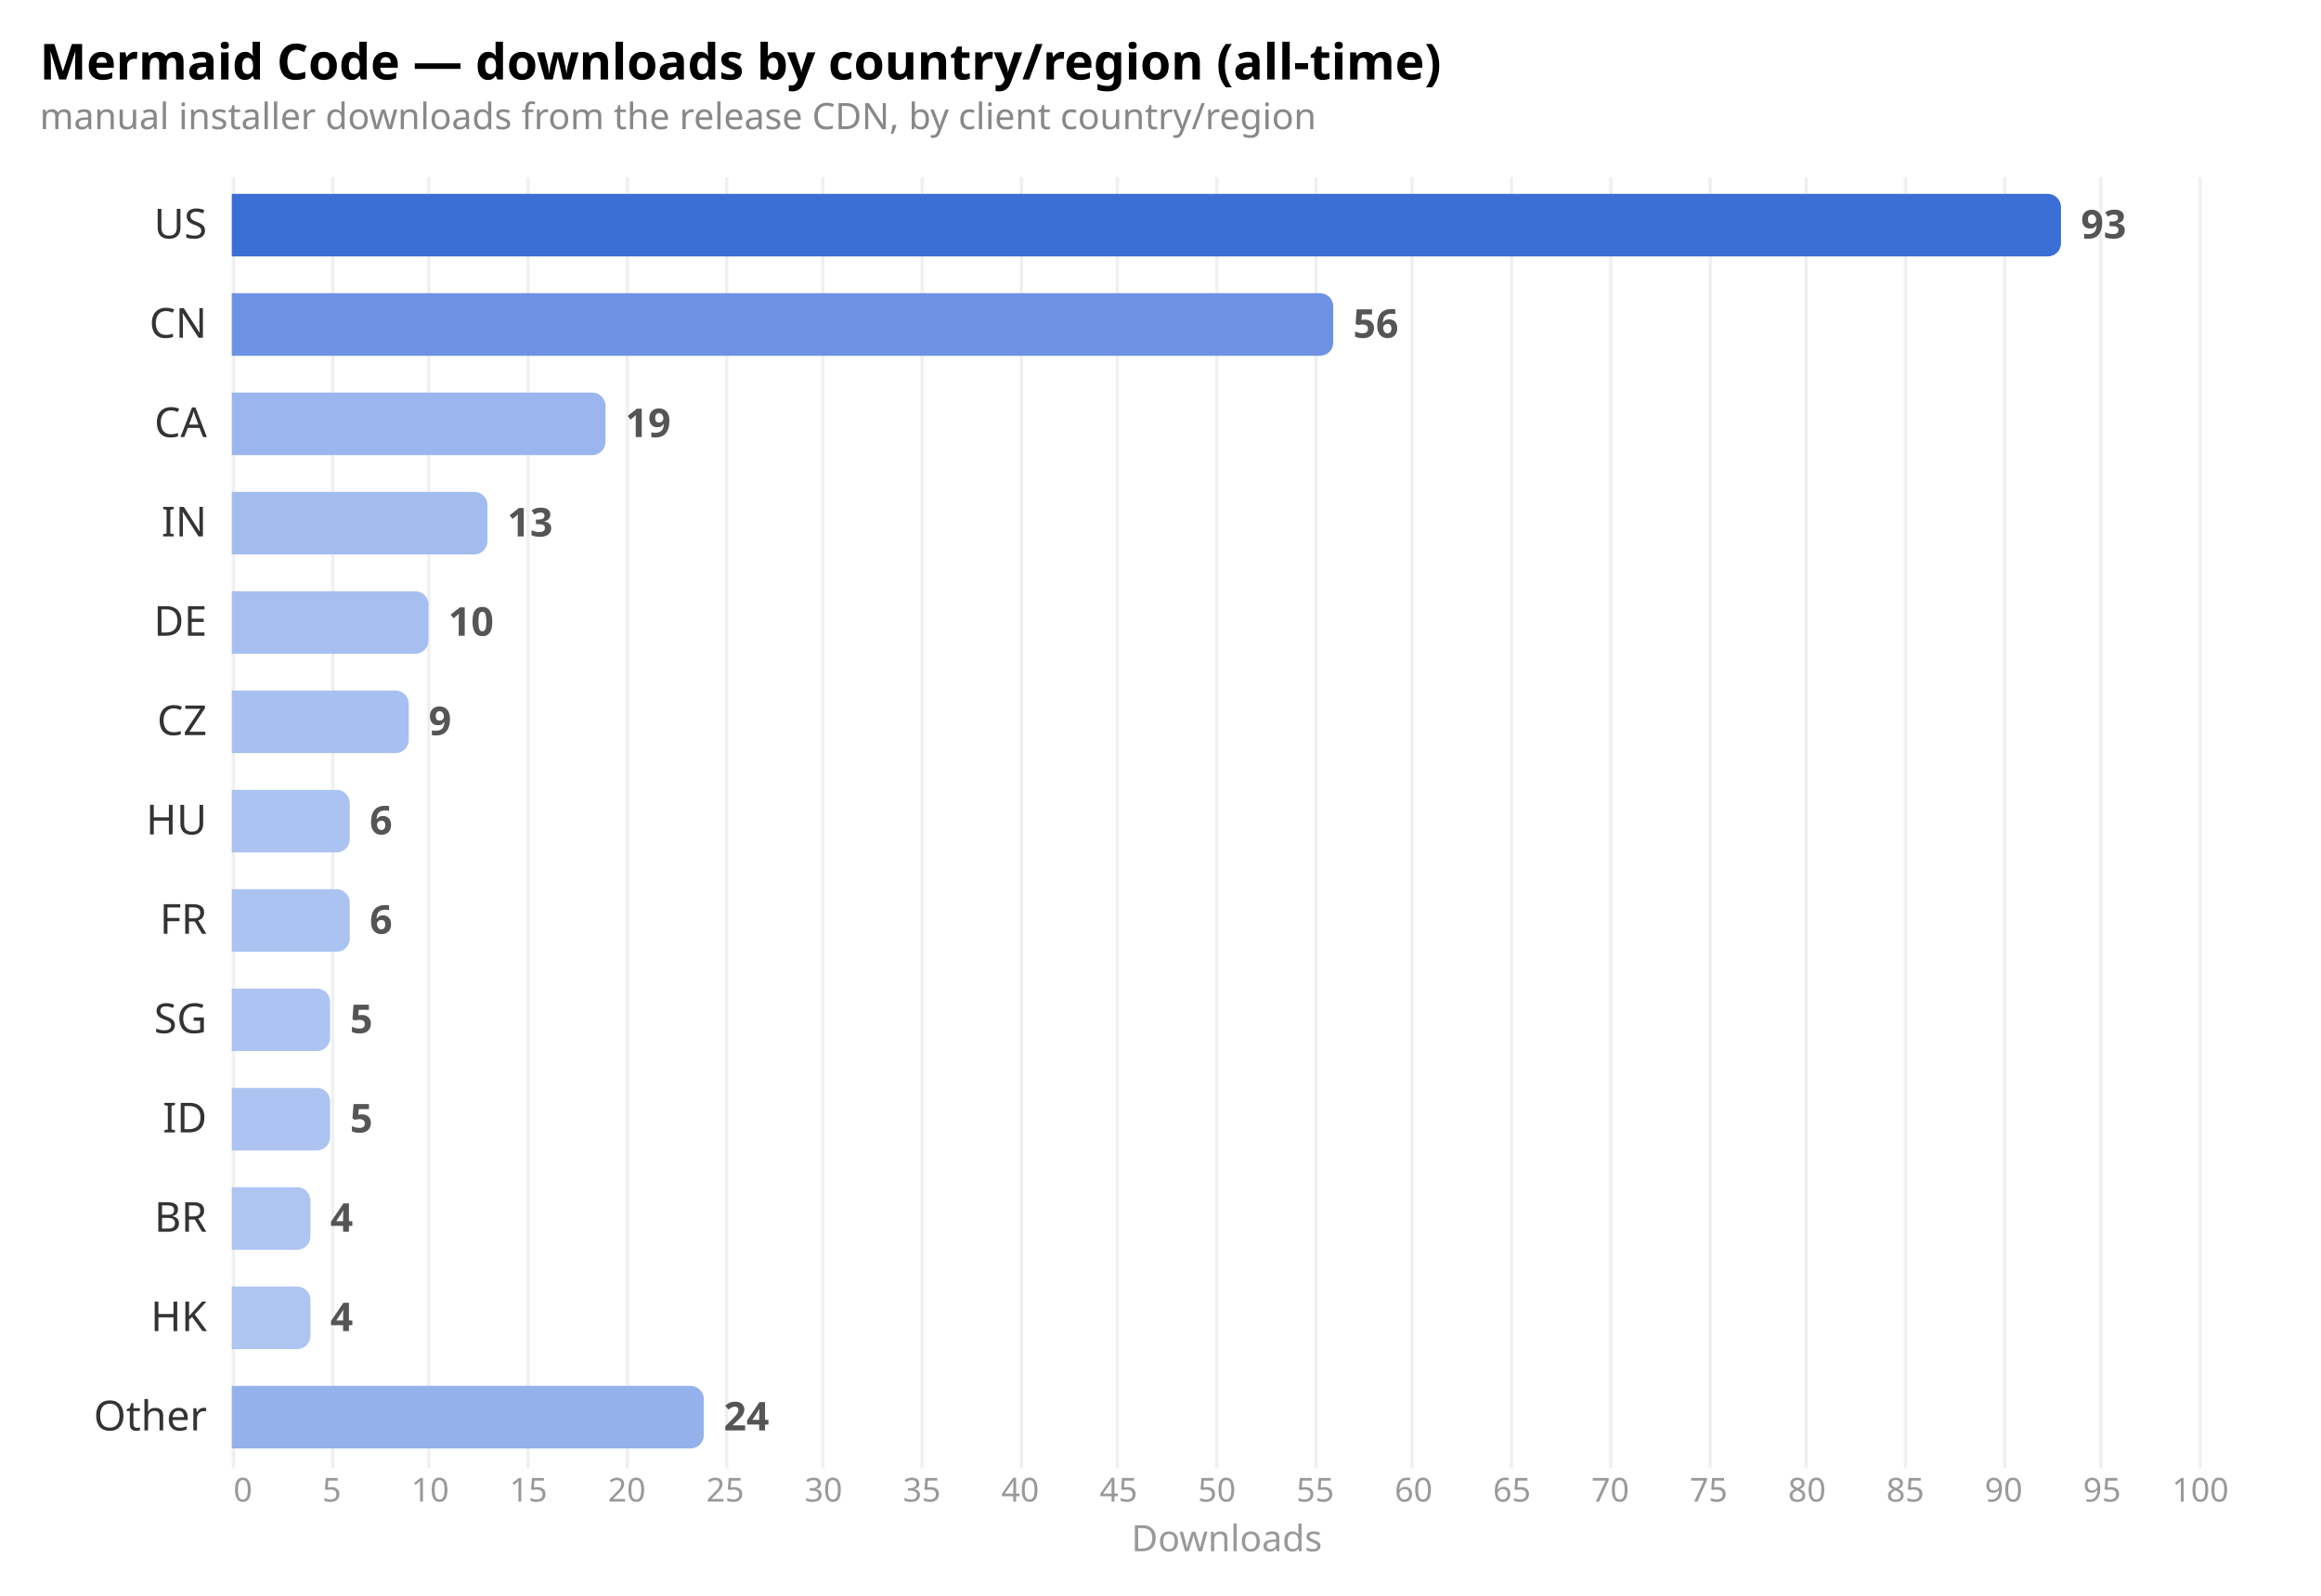
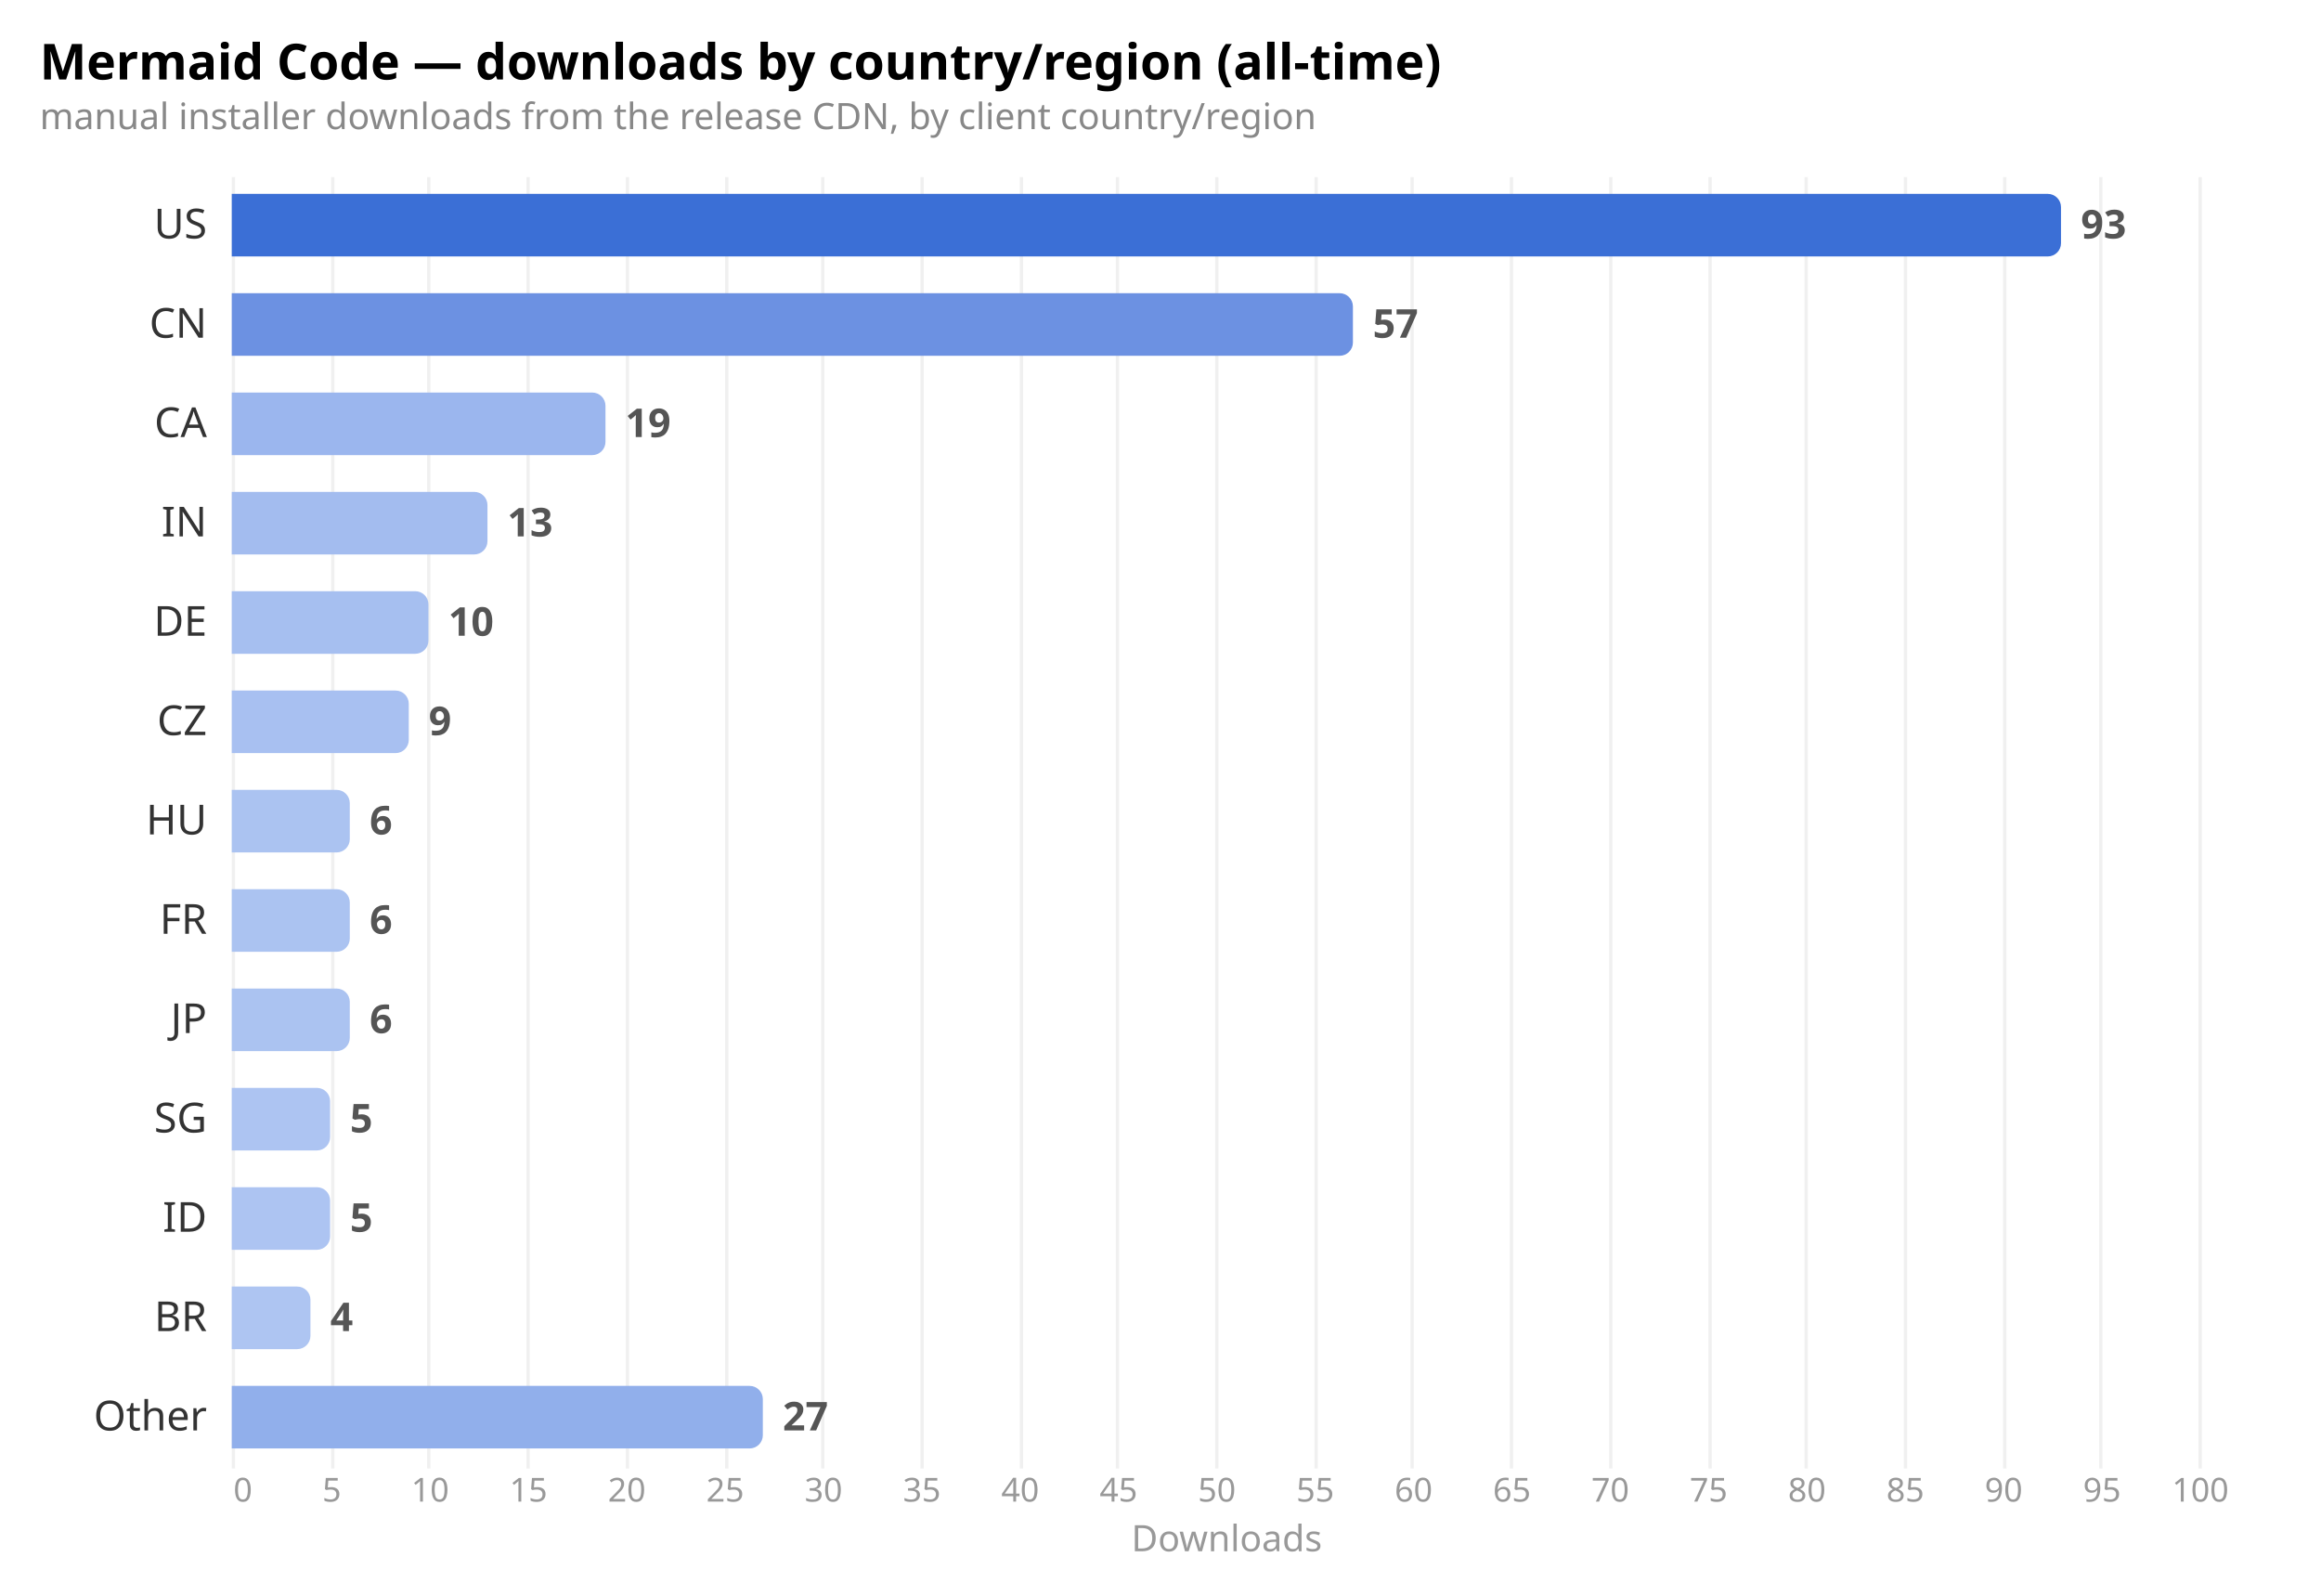
<svg xmlns="http://www.w3.org/2000/svg" version="1.1" class="marks" width="701" height="482" viewBox="0 0 701 482">
  <rect width="701" height="482" fill="white" />
  <g fill="none" stroke-miterlimit="4" transform="translate(70,53)">
    <g class="mark-group role-frame root" role="graphics-object" aria-roledescription="group mark container">
      <g transform="translate(0,0)">
        <path class="background" aria-hidden="true" d="M0,0h600v390h-600Z" />
        <g>
          <g class="mark-group role-axis" aria-hidden="true">
            <g transform="translate(0.5,390.5)">
              <path class="background" aria-hidden="true" d="M0,0h0v0h0Z" pointer-events="none" />
              <g>
                <g class="mark-rule role-axis-grid" pointer-events="none">
                  <line transform="translate(0,0)" x2="0" y2="-390" stroke="#f0f0f0" stroke-width="1" opacity="1" />
                  <line transform="translate(30,0)" x2="0" y2="-390" stroke="#f0f0f0" stroke-width="1" opacity="1" />
                  <line transform="translate(59,0)" x2="0" y2="-390" stroke="#f0f0f0" stroke-width="1" opacity="1" />
                  <line transform="translate(89,0)" x2="0" y2="-390" stroke="#f0f0f0" stroke-width="1" opacity="1" />
                  <line transform="translate(119,0)" x2="0" y2="-390" stroke="#f0f0f0" stroke-width="1" opacity="1" />
                  <line transform="translate(149,0)" x2="0" y2="-390" stroke="#f0f0f0" stroke-width="1" opacity="1" />
                  <line transform="translate(178,0)" x2="0" y2="-390" stroke="#f0f0f0" stroke-width="1" opacity="1" />
                  <line transform="translate(208,0)" x2="0" y2="-390" stroke="#f0f0f0" stroke-width="1" opacity="1" />
                  <line transform="translate(238,0)" x2="0" y2="-390" stroke="#f0f0f0" stroke-width="1" opacity="1" />
                  <line transform="translate(267,0)" x2="0" y2="-390" stroke="#f0f0f0" stroke-width="1" opacity="1" />
                  <line transform="translate(297,0)" x2="0" y2="-390" stroke="#f0f0f0" stroke-width="1" opacity="1" />
                  <line transform="translate(327,0)" x2="0" y2="-390" stroke="#f0f0f0" stroke-width="1" opacity="1" />
                  <line transform="translate(356,0)" x2="0" y2="-390" stroke="#f0f0f0" stroke-width="1" opacity="1" />
                  <line transform="translate(386,0)" x2="0" y2="-390" stroke="#f0f0f0" stroke-width="1" opacity="1" />
                  <line transform="translate(416,0)" x2="0" y2="-390" stroke="#f0f0f0" stroke-width="1" opacity="1" />
                  <line transform="translate(446,0)" x2="0" y2="-390" stroke="#f0f0f0" stroke-width="1" opacity="1" />
                  <line transform="translate(475,0)" x2="0" y2="-390" stroke="#f0f0f0" stroke-width="1" opacity="1" />
                  <line transform="translate(505,0)" x2="0" y2="-390" stroke="#f0f0f0" stroke-width="1" opacity="1" />
                  <line transform="translate(535,0)" x2="0" y2="-390" stroke="#f0f0f0" stroke-width="1" opacity="1" />
                  <line transform="translate(564,0)" x2="0" y2="-390" stroke="#f0f0f0" stroke-width="1" opacity="1" />
                  <line transform="translate(594,0)" x2="0" y2="-390" stroke="#f0f0f0" stroke-width="1" opacity="1" />
                </g>
              </g>
              <path class="foreground" aria-hidden="true" d="" pointer-events="none" display="none" />
            </g>
          </g>
          <g class="mark-group role-axis" role="graphics-symbol" aria-roledescription="axis" aria-label="X-axis titled 'Downloads' for a linear scale with values from 0 to 101">
            <g transform="translate(0.5,390.5)">
              <path class="background" aria-hidden="true" d="M0,0h0v0h0Z" pointer-events="none" />
              <g>
                <g class="mark-text role-axis-label" pointer-events="none">
                  <text text-anchor="start" transform="translate(0,10)" font-family="sans-serif" font-size="10px" fill="#999" opacity="1">0</text>
                  <text text-anchor="middle" transform="translate(29.70297,10)" font-family="sans-serif" font-size="10px" fill="#999" opacity="1">5</text>
                  <text text-anchor="middle" transform="translate(59.40594,10)" font-family="sans-serif" font-size="10px" fill="#999" opacity="1">10</text>
                  <text text-anchor="middle" transform="translate(89.10891,10)" font-family="sans-serif" font-size="10px" fill="#999" opacity="1">15</text>
                  <text text-anchor="middle" transform="translate(118.8119,10)" font-family="sans-serif" font-size="10px" fill="#999" opacity="1">20</text>
                  <text text-anchor="middle" transform="translate(148.5149,10)" font-family="sans-serif" font-size="10px" fill="#999" opacity="1">25</text>
                  <text text-anchor="middle" transform="translate(178.2178,10)" font-family="sans-serif" font-size="10px" fill="#999" opacity="1">30</text>
                  <text text-anchor="middle" transform="translate(207.9208,10)" font-family="sans-serif" font-size="10px" fill="#999" opacity="1">35</text>
                  <text text-anchor="middle" transform="translate(237.6238,10)" font-family="sans-serif" font-size="10px" fill="#999" opacity="1">40</text>
                  <text text-anchor="middle" transform="translate(267.3267,10)" font-family="sans-serif" font-size="10px" fill="#999" opacity="1">45</text>
                  <text text-anchor="middle" transform="translate(297.0297,10)" font-family="sans-serif" font-size="10px" fill="#999" opacity="1">50</text>
                  <text text-anchor="middle" transform="translate(326.7327,10)" font-family="sans-serif" font-size="10px" fill="#999" opacity="1">55</text>
                  <text text-anchor="middle" transform="translate(356.4356,10)" font-family="sans-serif" font-size="10px" fill="#999" opacity="1">60</text>
                  <text text-anchor="middle" transform="translate(386.1386,10)" font-family="sans-serif" font-size="10px" fill="#999" opacity="1">65</text>
                  <text text-anchor="middle" transform="translate(415.8416,10)" font-family="sans-serif" font-size="10px" fill="#999" opacity="1">70</text>
                  <text text-anchor="middle" transform="translate(445.5446,10)" font-family="sans-serif" font-size="10px" fill="#999" opacity="1">75</text>
                  <text text-anchor="middle" transform="translate(475.2475,10)" font-family="sans-serif" font-size="10px" fill="#999" opacity="1">80</text>
                  <text text-anchor="middle" transform="translate(504.9505,10)" font-family="sans-serif" font-size="10px" fill="#999" opacity="1">85</text>
                  <text text-anchor="middle" transform="translate(534.6535,10)" font-family="sans-serif" font-size="10px" fill="#999" opacity="1">90</text>
                  <text text-anchor="middle" transform="translate(564.3564,10)" font-family="sans-serif" font-size="10px" fill="#999" opacity="1">95</text>
                  <text text-anchor="middle" transform="translate(594.0594,10)" font-family="sans-serif" font-size="10px" fill="#999" opacity="1">100</text>
                </g>
                <g class="mark-text role-axis-title" pointer-events="none">
                  <text text-anchor="middle" transform="translate(300,25)" font-family="sans-serif" font-size="11px" font-weight="500" fill="#999" opacity="1">Downloads</text>
                </g>
              </g>
              <path class="foreground" aria-hidden="true" d="" pointer-events="none" display="none" />
            </g>
          </g>
          <g class="mark-group role-axis" role="graphics-symbol" aria-roledescription="axis" aria-label="Y-axis for a discrete scale with 13 values: US, CN, CA, IN, DE, ending with Other">
            <g transform="translate(0.5,0.5)">
              <path class="background" aria-hidden="true" d="M0,0h0v0h0Z" pointer-events="none" />
              <g>
                <g class="mark-text role-axis-label" pointer-events="none">
                  <text text-anchor="end" transform="translate(-8,18.5)" font-family="sans-serif" font-size="12.5px" font-weight="500" fill="#333" opacity="1">US</text>
                  <text text-anchor="end" transform="translate(-8,48.5)" font-family="sans-serif" font-size="12.5px" font-weight="500" fill="#333" opacity="1">CN</text>
                  <text text-anchor="end" transform="translate(-8,78.5)" font-family="sans-serif" font-size="12.5px" font-weight="500" fill="#333" opacity="1">CA</text>
                  <text text-anchor="end" transform="translate(-8,108.5)" font-family="sans-serif" font-size="12.5px" font-weight="500" fill="#333" opacity="1">IN</text>
                  <text text-anchor="end" transform="translate(-8,138.5)" font-family="sans-serif" font-size="12.5px" font-weight="500" fill="#333" opacity="1">DE</text>
                  <text text-anchor="end" transform="translate(-8,168.5)" font-family="sans-serif" font-size="12.5px" font-weight="500" fill="#333" opacity="1">CZ</text>
                  <text text-anchor="end" transform="translate(-8,198.5)" font-family="sans-serif" font-size="12.5px" font-weight="500" fill="#333" opacity="1">HU</text>
                  <text text-anchor="end" transform="translate(-8,228.5)" font-family="sans-serif" font-size="12.5px" font-weight="500" fill="#333" opacity="1">FR</text>
-                   <text text-anchor="end" transform="translate(-8,258.5)" font-family="sans-serif" font-size="12.5px" font-weight="500" fill="#333" opacity="1">SG</text>
-                   <text text-anchor="end" transform="translate(-8,288.5)" font-family="sans-serif" font-size="12.5px" font-weight="500" fill="#333" opacity="1">ID</text>
-                   <text text-anchor="end" transform="translate(-8,318.5)" font-family="sans-serif" font-size="12.5px" font-weight="500" fill="#333" opacity="1">BR</text>
-                   <text text-anchor="end" transform="translate(-8,348.5)" font-family="sans-serif" font-size="12.5px" font-weight="500" fill="#333" opacity="1">HK</text>
+                   <text text-anchor="end" transform="translate(-8,258.5)" font-family="sans-serif" font-size="12.5px" font-weight="500" fill="#333" opacity="1">JP</text>
+                   <text text-anchor="end" transform="translate(-8,288.5)" font-family="sans-serif" font-size="12.5px" font-weight="500" fill="#333" opacity="1">SG</text>
+                   <text text-anchor="end" transform="translate(-8,318.5)" font-family="sans-serif" font-size="12.5px" font-weight="500" fill="#333" opacity="1">ID</text>
+                   <text text-anchor="end" transform="translate(-8,348.5)" font-family="sans-serif" font-size="12.5px" font-weight="500" fill="#333" opacity="1">BR</text>
                  <text text-anchor="end" transform="translate(-8,378.5)" font-family="sans-serif" font-size="12.5px" font-weight="500" fill="#333" opacity="1">Other</text>
                </g>
              </g>
              <path class="foreground" aria-hidden="true" d="" pointer-events="none" display="none" />
            </g>
          </g>
          <g class="mark-group role-scope" role="graphics-object" aria-roledescription="group mark container">
            <g transform="translate(0,5.55)">
              <path class="background" aria-hidden="true" d="M0,0L548.475,0C550.683,0,552.475,1.792,552.475,4L552.475,14.9C552.475,17.108,550.683,18.9,548.475,18.9L0,18.9C0,18.9,0,18.9,0,18.9L0,0C0,0,0,0,0,0Z" />
              <g clip-path="url(#clip1)">
                <g class="mark-group role-scope" role="graphics-object" aria-roledescription="group mark container">
                  <g transform="translate(0,0)">
                    <path class="background" aria-hidden="true" d="M0,0h0v18.9h0Z" />
                    <g>
                      <g class="mark-rect role-mark layer_0_marks" role="graphics-object" aria-roledescription="rect mark container">
                        <path aria-label="Downloads: 93; country: US; downloads: 93" role="graphics-symbol" aria-roledescription="bar" d="M0,0h552.475v18.9h-552.475Z" fill="rgb(59, 111, 214)" />
                      </g>
                    </g>
                    <path class="foreground" aria-hidden="true" d="" display="none" />
                  </g>
                </g>
              </g>
              <path class="foreground" aria-hidden="true" d="" display="none" />
            </g>
            <g transform="translate(0,35.55)">
-               <path class="background" aria-hidden="true" d="M0,0L328.673,0C330.881,0,332.673,1.792,332.673,4L332.673,14.9C332.673,17.108,330.881,18.9,328.673,18.9L0,18.9C0,18.9,0,18.9,0,18.9L0,0C0,0,0,0,0,0Z" />
+               <path class="background" aria-hidden="true" d="M0,0L334.614,0C336.822,0,338.614,1.792,338.614,4L338.614,14.9C338.614,17.108,336.822,18.9,334.614,18.9L0,18.9C0,18.9,0,18.9,0,18.9L0,0C0,0,0,0,0,0Z" />
              <g clip-path="url(#clip2)">
                <g class="mark-group role-scope" role="graphics-object" aria-roledescription="group mark container">
                  <g transform="translate(0,0)">
                    <path class="background" aria-hidden="true" d="M0,0h0v18.9h0Z" />
                    <g>
                      <g class="mark-rect role-mark layer_0_marks" role="graphics-object" aria-roledescription="rect mark container">
-                         <path aria-label="Downloads: 56; country: CN; downloads: 56" role="graphics-symbol" aria-roledescription="bar" d="M0,0h332.673v18.9h-332.673Z" fill="rgb(109, 146, 227)" />
+                         <path aria-label="Downloads: 57; country: CN; downloads: 57" role="graphics-symbol" aria-roledescription="bar" d="M0,0h338.614v18.9h-338.614Z" fill="rgb(108, 145, 226)" />
                      </g>
                    </g>
                    <path class="foreground" aria-hidden="true" d="" display="none" />
                  </g>
                </g>
              </g>
              <path class="foreground" aria-hidden="true" d="" display="none" />
            </g>
            <g transform="translate(0,65.55)">
              <path class="background" aria-hidden="true" d="M0,0L108.871,0C111.079,0,112.871,1.792,112.871,4L112.871,14.9C112.871,17.108,111.079,18.9,108.871,18.9L0,18.9C0,18.9,0,18.9,0,18.9L0,0C0,0,0,0,0,0Z" />
              <g clip-path="url(#clip3)">
                <g class="mark-group role-scope" role="graphics-object" aria-roledescription="group mark container">
                  <g transform="translate(0,0)">
                    <path class="background" aria-hidden="true" d="M0,0h0v18.9h0Z" />
                    <g>
                      <g class="mark-rect role-mark layer_0_marks" role="graphics-object" aria-roledescription="rect mark container">
                        <path aria-label="Downloads: 19; country: CA; downloads: 19" role="graphics-symbol" aria-roledescription="bar" d="M0,0h112.871v18.9h-112.871Z" fill="rgb(155, 182, 238)" />
                      </g>
                    </g>
                    <path class="foreground" aria-hidden="true" d="" display="none" />
                  </g>
                </g>
              </g>
              <path class="foreground" aria-hidden="true" d="" display="none" />
            </g>
            <g transform="translate(0,95.55)">
              <path class="background" aria-hidden="true" d="M0,0L73.228,0C75.435,0,77.228,1.792,77.228,4L77.228,14.9C77.228,17.108,75.435,18.9,73.228,18.9L0,18.9C0,18.9,0,18.9,0,18.9L0,0C0,0,0,0,0,0Z" />
              <g clip-path="url(#clip4)">
                <g class="mark-group role-scope" role="graphics-object" aria-roledescription="group mark container">
                  <g transform="translate(0,0)">
                    <path class="background" aria-hidden="true" d="M0,0h0v18.9h0Z" />
                    <g>
                      <g class="mark-rect role-mark layer_0_marks" role="graphics-object" aria-roledescription="rect mark container">
                        <path aria-label="Downloads: 13; country: IN; downloads: 13" role="graphics-symbol" aria-roledescription="bar" d="M0,0h77.228v18.9h-77.228Z" fill="rgb(163, 188, 239)" />
                      </g>
                    </g>
                    <path class="foreground" aria-hidden="true" d="" display="none" />
                  </g>
                </g>
              </g>
              <path class="foreground" aria-hidden="true" d="" display="none" />
            </g>
            <g transform="translate(0,125.55)">
              <path class="background" aria-hidden="true" d="M0,0L55.406,0C57.614,0,59.406,1.792,59.406,4L59.406,14.9C59.406,17.108,57.614,18.9,55.406,18.9L0,18.9C0,18.9,0,18.9,0,18.9L0,0C0,0,0,0,0,0Z" />
              <g clip-path="url(#clip5)">
                <g class="mark-group role-scope" role="graphics-object" aria-roledescription="group mark container">
                  <g transform="translate(0,0)">
                    <path class="background" aria-hidden="true" d="M0,0h0v18.9h0Z" />
                    <g>
                      <g class="mark-rect role-mark layer_0_marks" role="graphics-object" aria-roledescription="rect mark container">
                        <path aria-label="Downloads: 10; country: DE; downloads: 10" role="graphics-symbol" aria-roledescription="bar" d="M0,0h59.406v18.9h-59.406Z" fill="rgb(166, 191, 240)" />
                      </g>
                    </g>
                    <path class="foreground" aria-hidden="true" d="" display="none" />
                  </g>
                </g>
              </g>
              <path class="foreground" aria-hidden="true" d="" display="none" />
            </g>
            <g transform="translate(0,155.55)">
              <path class="background" aria-hidden="true" d="M0,0L49.465,0C51.673,0,53.465,1.792,53.465,4L53.465,14.9C53.465,17.108,51.673,18.9,49.465,18.9L0,18.9C0,18.9,0,18.9,0,18.9L0,0C0,0,0,0,0,0Z" />
              <g clip-path="url(#clip6)">
                <g class="mark-group role-scope" role="graphics-object" aria-roledescription="group mark container">
                  <g transform="translate(0,0)">
                    <path class="background" aria-hidden="true" d="M0,0h0v18.9h0Z" />
                    <g>
                      <g class="mark-rect role-mark layer_0_marks" role="graphics-object" aria-roledescription="rect mark container">
                        <path aria-label="Downloads: 9; country: CZ; downloads: 9" role="graphics-symbol" aria-roledescription="bar" d="M0,0h53.465v18.9h-53.465Z" fill="rgb(168, 192, 241)" />
                      </g>
                    </g>
                    <path class="foreground" aria-hidden="true" d="" display="none" />
                  </g>
                </g>
              </g>
              <path class="foreground" aria-hidden="true" d="" display="none" />
            </g>
            <g transform="translate(0,185.55)">
              <path class="background" aria-hidden="true" d="M0,0L31.644,0C33.851,0,35.644,1.792,35.644,4L35.644,14.9C35.644,17.108,33.851,18.9,31.644,18.9L0,18.9C0,18.9,0,18.9,0,18.9L0,0C0,0,0,0,0,0Z" />
              <g clip-path="url(#clip7)">
                <g class="mark-group role-scope" role="graphics-object" aria-roledescription="group mark container">
                  <g transform="translate(0,0)">
                    <path class="background" aria-hidden="true" d="M0,0h0v18.9h0Z" />
                    <g>
                      <g class="mark-rect role-mark layer_0_marks" role="graphics-object" aria-roledescription="rect mark container">
                        <path aria-label="Downloads: 6; country: HU; downloads: 6" role="graphics-symbol" aria-roledescription="bar" d="M0,0h35.644v18.9h-35.644Z" fill="rgb(171, 195, 241)" />
                      </g>
                    </g>
                    <path class="foreground" aria-hidden="true" d="" display="none" />
                  </g>
                </g>
              </g>
              <path class="foreground" aria-hidden="true" d="" display="none" />
            </g>
            <g transform="translate(0,215.55)">
              <path class="background" aria-hidden="true" d="M0,0L31.644,0C33.851,0,35.644,1.792,35.644,4L35.644,14.9C35.644,17.108,33.851,18.9,31.644,18.9L0,18.9C0,18.9,0,18.9,0,18.9L0,0C0,0,0,0,0,0Z" />
              <g clip-path="url(#clip8)">
                <g class="mark-group role-scope" role="graphics-object" aria-roledescription="group mark container">
                  <g transform="translate(0,0)">
                    <path class="background" aria-hidden="true" d="M0,0h0v18.9h0Z" />
                    <g>
                      <g class="mark-rect role-mark layer_0_marks" role="graphics-object" aria-roledescription="rect mark container">
                        <path aria-label="Downloads: 6; country: FR; downloads: 6" role="graphics-symbol" aria-roledescription="bar" d="M0,0h35.644v18.9h-35.644Z" fill="rgb(171, 195, 241)" />
                      </g>
                    </g>
                    <path class="foreground" aria-hidden="true" d="" display="none" />
                  </g>
                </g>
              </g>
              <path class="foreground" aria-hidden="true" d="" display="none" />
            </g>
            <g transform="translate(0,245.55)">
-               <path class="background" aria-hidden="true" d="M0,0L25.703,0C27.911,0,29.703,1.792,29.703,4L29.703,14.9C29.703,17.108,27.911,18.9,25.703,18.9L0,18.9C0,18.9,0,18.9,0,18.9L0,0C0,0,0,0,0,0Z" />
+               <path class="background" aria-hidden="true" d="M0,0L31.644,0C33.851,0,35.644,1.792,35.644,4L35.644,14.9C35.644,17.108,33.851,18.9,31.644,18.9L0,18.9C0,18.9,0,18.9,0,18.9L0,0C0,0,0,0,0,0Z" />
              <g clip-path="url(#clip9)">
                <g class="mark-group role-scope" role="graphics-object" aria-roledescription="group mark container">
                  <g transform="translate(0,0)">
                    <path class="background" aria-hidden="true" d="M0,0h0v18.9h0Z" />
                    <g>
                      <g class="mark-rect role-mark layer_0_marks" role="graphics-object" aria-roledescription="rect mark container">
-                         <path aria-label="Downloads: 5; country: SG; downloads: 5" role="graphics-symbol" aria-roledescription="bar" d="M0,0h29.703v18.9h-29.703Z" fill="rgb(173, 196, 242)" />
+                         <path aria-label="Downloads: 6; country: JP; downloads: 6" role="graphics-symbol" aria-roledescription="bar" d="M0,0h35.644v18.9h-35.644Z" fill="rgb(171, 195, 241)" />
                      </g>
                    </g>
                    <path class="foreground" aria-hidden="true" d="" display="none" />
                  </g>
                </g>
              </g>
              <path class="foreground" aria-hidden="true" d="" display="none" />
            </g>
            <g transform="translate(0,275.55)">
              <path class="background" aria-hidden="true" d="M0,0L25.703,0C27.911,0,29.703,1.792,29.703,4L29.703,14.9C29.703,17.108,27.911,18.9,25.703,18.9L0,18.9C0,18.9,0,18.9,0,18.9L0,0C0,0,0,0,0,0Z" />
              <g clip-path="url(#clip10)">
                <g class="mark-group role-scope" role="graphics-object" aria-roledescription="group mark container">
                  <g transform="translate(0,0)">
                    <path class="background" aria-hidden="true" d="M0,0h0v18.9h0Z" />
                    <g>
                      <g class="mark-rect role-mark layer_0_marks" role="graphics-object" aria-roledescription="rect mark container">
+                         <path aria-label="Downloads: 5; country: SG; downloads: 5" role="graphics-symbol" aria-roledescription="bar" d="M0,0h29.703v18.9h-29.703Z" fill="rgb(173, 196, 242)" />
+                       </g>
+                     </g>
+                     <path class="foreground" aria-hidden="true" d="" display="none" />
+                   </g>
+                 </g>
+               </g>
+               <path class="foreground" aria-hidden="true" d="" display="none" />
+             </g>
+             <g transform="translate(0,305.55)">
+               <path class="background" aria-hidden="true" d="M0,0L25.703,0C27.911,0,29.703,1.792,29.703,4L29.703,14.9C29.703,17.108,27.911,18.9,25.703,18.9L0,18.9C0,18.9,0,18.9,0,18.9L0,0C0,0,0,0,0,0Z" />
+               <g clip-path="url(#clip11)">
+                 <g class="mark-group role-scope" role="graphics-object" aria-roledescription="group mark container">
+                   <g transform="translate(0,0)">
+                     <path class="background" aria-hidden="true" d="M0,0h0v18.9h0Z" />
+                     <g>
+                       <g class="mark-rect role-mark layer_0_marks" role="graphics-object" aria-roledescription="rect mark container">
                        <path aria-label="Downloads: 5; country: ID; downloads: 5" role="graphics-symbol" aria-roledescription="bar" d="M0,0h29.703v18.9h-29.703Z" fill="rgb(173, 196, 242)" />
-                       </g>
-                     </g>
-                     <path class="foreground" aria-hidden="true" d="" display="none" />
-                   </g>
-                 </g>
-               </g>
-               <path class="foreground" aria-hidden="true" d="" display="none" />
-             </g>
-             <g transform="translate(0,305.55)">
-               <path class="background" aria-hidden="true" d="M0,0L19.762,0C21.97,0,23.762,1.792,23.762,4L23.762,14.9C23.762,17.108,21.97,18.9,19.762,18.9L0,18.9C0,18.9,0,18.9,0,18.9L0,0C0,0,0,0,0,0Z" />
-               <g clip-path="url(#clip11)">
-                 <g class="mark-group role-scope" role="graphics-object" aria-roledescription="group mark container">
-                   <g transform="translate(0,0)">
-                     <path class="background" aria-hidden="true" d="M0,0h0v18.9h0Z" />
-                     <g>
-                       <g class="mark-rect role-mark layer_0_marks" role="graphics-object" aria-roledescription="rect mark container">
-                         <path aria-label="Downloads: 4; country: BR; downloads: 4" role="graphics-symbol" aria-roledescription="bar" d="M0,0h23.762v18.9h-23.762Z" fill="rgb(174, 197, 242)" />
                      </g>
                    </g>
                    <path class="foreground" aria-hidden="true" d="" display="none" />
                  </g>
                </g>
              </g>
              <path class="foreground" aria-hidden="true" d="" display="none" />
            </g>
            <g transform="translate(0,335.55)">
              <path class="background" aria-hidden="true" d="M0,0L19.762,0C21.97,0,23.762,1.792,23.762,4L23.762,14.9C23.762,17.108,21.97,18.9,19.762,18.9L0,18.9C0,18.9,0,18.9,0,18.9L0,0C0,0,0,0,0,0Z" />
              <g clip-path="url(#clip12)">
                <g class="mark-group role-scope" role="graphics-object" aria-roledescription="group mark container">
                  <g transform="translate(0,0)">
                    <path class="background" aria-hidden="true" d="M0,0h0v18.9h0Z" />
                    <g>
                      <g class="mark-rect role-mark layer_0_marks" role="graphics-object" aria-roledescription="rect mark container">
-                         <path aria-label="Downloads: 4; country: HK; downloads: 4" role="graphics-symbol" aria-roledescription="bar" d="M0,0h23.762v18.9h-23.762Z" fill="rgb(174, 197, 242)" />
+                         <path aria-label="Downloads: 4; country: BR; downloads: 4" role="graphics-symbol" aria-roledescription="bar" d="M0,0h23.762v18.9h-23.762Z" fill="rgb(174, 197, 242)" />
                      </g>
                    </g>
                    <path class="foreground" aria-hidden="true" d="" display="none" />
                  </g>
                </g>
              </g>
              <path class="foreground" aria-hidden="true" d="" display="none" />
            </g>
            <g transform="translate(0,365.55)">
-               <path class="background" aria-hidden="true" d="M0,0L138.574,0C140.782,0,142.574,1.792,142.574,4L142.574,14.9C142.574,17.108,140.782,18.9,138.574,18.9L0,18.9C0,18.9,0,18.9,0,18.9L0,0C0,0,0,0,0,0Z" />
+               <path class="background" aria-hidden="true" d="M0,0L156.396,0C158.604,0,160.396,1.792,160.396,4L160.396,14.9C160.396,17.108,158.604,18.9,156.396,18.9L0,18.9C0,18.9,0,18.9,0,18.9L0,0C0,0,0,0,0,0Z" />
              <g clip-path="url(#clip13)">
                <g class="mark-group role-scope" role="graphics-object" aria-roledescription="group mark container">
                  <g transform="translate(0,0)">
                    <path class="background" aria-hidden="true" d="M0,0h0v18.9h0Z" />
                    <g>
                      <g class="mark-rect role-mark layer_0_marks" role="graphics-object" aria-roledescription="rect mark container">
-                         <path aria-label="Downloads: 24; country: Other; downloads: 24" role="graphics-symbol" aria-roledescription="bar" d="M0,0h142.574v18.9h-142.574Z" fill="rgb(149, 177, 236)" />
+                         <path aria-label="Downloads: 27; country: Other; downloads: 27" role="graphics-symbol" aria-roledescription="bar" d="M0,0h160.396v18.9h-160.396Z" fill="rgb(145, 175, 235)" />
                      </g>
                    </g>
                    <path class="foreground" aria-hidden="true" d="" display="none" />
                  </g>
                </g>
              </g>
              <path class="foreground" aria-hidden="true" d="" display="none" />
            </g>
          </g>
          <g class="mark-text role-mark layer_1_marks" role="graphics-object" aria-roledescription="text mark container">
            <text aria-label="Downloads: 93; country: US; downloads: 93" role="graphics-symbol" aria-roledescription="text mark" text-anchor="start" transform="translate(558.4752,19)" font-family="sans-serif" font-size="12px" font-weight="600" fill="#555">93</text>
-             <text aria-label="Downloads: 56; country: CN; downloads: 56" role="graphics-symbol" aria-roledescription="text mark" text-anchor="start" transform="translate(338.6733,49)" font-family="sans-serif" font-size="12px" font-weight="600" fill="#555">56</text>
+             <text aria-label="Downloads: 57; country: CN; downloads: 57" role="graphics-symbol" aria-roledescription="text mark" text-anchor="start" transform="translate(344.6139,49)" font-family="sans-serif" font-size="12px" font-weight="600" fill="#555">57</text>
            <text aria-label="Downloads: 19; country: CA; downloads: 19" role="graphics-symbol" aria-roledescription="text mark" text-anchor="start" transform="translate(118.8713,79)" font-family="sans-serif" font-size="12px" font-weight="600" fill="#555">19</text>
            <text aria-label="Downloads: 13; country: IN; downloads: 13" role="graphics-symbol" aria-roledescription="text mark" text-anchor="start" transform="translate(83.22772,109)" font-family="sans-serif" font-size="12px" font-weight="600" fill="#555">13</text>
            <text aria-label="Downloads: 10; country: DE; downloads: 10" role="graphics-symbol" aria-roledescription="text mark" text-anchor="start" transform="translate(65.40594,139)" font-family="sans-serif" font-size="12px" font-weight="600" fill="#555">10</text>
            <text aria-label="Downloads: 9; country: CZ; downloads: 9" role="graphics-symbol" aria-roledescription="text mark" text-anchor="start" transform="translate(59.46535,169)" font-family="sans-serif" font-size="12px" font-weight="600" fill="#555">9</text>
            <text aria-label="Downloads: 6; country: HU; downloads: 6" role="graphics-symbol" aria-roledescription="text mark" text-anchor="start" transform="translate(41.64356,199)" font-family="sans-serif" font-size="12px" font-weight="600" fill="#555">6</text>
            <text aria-label="Downloads: 6; country: FR; downloads: 6" role="graphics-symbol" aria-roledescription="text mark" text-anchor="start" transform="translate(41.64356,229)" font-family="sans-serif" font-size="12px" font-weight="600" fill="#555">6</text>
-             <text aria-label="Downloads: 5; country: SG; downloads: 5" role="graphics-symbol" aria-roledescription="text mark" text-anchor="start" transform="translate(35.70297,259)" font-family="sans-serif" font-size="12px" font-weight="600" fill="#555">5</text>
-             <text aria-label="Downloads: 5; country: ID; downloads: 5" role="graphics-symbol" aria-roledescription="text mark" text-anchor="start" transform="translate(35.70297,289)" font-family="sans-serif" font-size="12px" font-weight="600" fill="#555">5</text>
-             <text aria-label="Downloads: 4; country: BR; downloads: 4" role="graphics-symbol" aria-roledescription="text mark" text-anchor="start" transform="translate(29.76238,319)" font-family="sans-serif" font-size="12px" font-weight="600" fill="#555">4</text>
-             <text aria-label="Downloads: 4; country: HK; downloads: 4" role="graphics-symbol" aria-roledescription="text mark" text-anchor="start" transform="translate(29.76238,349)" font-family="sans-serif" font-size="12px" font-weight="600" fill="#555">4</text>
-             <text aria-label="Downloads: 24; country: Other; downloads: 24" role="graphics-symbol" aria-roledescription="text mark" text-anchor="start" transform="translate(148.5743,379)" font-family="sans-serif" font-size="12px" font-weight="600" fill="#555">24</text>
+             <text aria-label="Downloads: 6; country: JP; downloads: 6" role="graphics-symbol" aria-roledescription="text mark" text-anchor="start" transform="translate(41.64356,259)" font-family="sans-serif" font-size="12px" font-weight="600" fill="#555">6</text>
+             <text aria-label="Downloads: 5; country: SG; downloads: 5" role="graphics-symbol" aria-roledescription="text mark" text-anchor="start" transform="translate(35.70297,289)" font-family="sans-serif" font-size="12px" font-weight="600" fill="#555">5</text>
+             <text aria-label="Downloads: 5; country: ID; downloads: 5" role="graphics-symbol" aria-roledescription="text mark" text-anchor="start" transform="translate(35.70297,319)" font-family="sans-serif" font-size="12px" font-weight="600" fill="#555">5</text>
+             <text aria-label="Downloads: 4; country: BR; downloads: 4" role="graphics-symbol" aria-roledescription="text mark" text-anchor="start" transform="translate(29.76238,349)" font-family="sans-serif" font-size="12px" font-weight="600" fill="#555">4</text>
+             <text aria-label="Downloads: 27; country: Other; downloads: 27" role="graphics-symbol" aria-roledescription="text mark" text-anchor="start" transform="translate(166.396,379)" font-family="sans-serif" font-size="12px" font-weight="600" fill="#555">27</text>
          </g>
          <g class="mark-group role-title">
            <g transform="translate(-58,-41)">
              <path class="background" aria-hidden="true" d="M0,0h0v0h0Z" pointer-events="none" />
              <g>
                <g class="mark-text role-title-text" role="graphics-symbol" aria-roledescription="title" aria-label="Title text 'Mermaid Code — downloads by country/region (all-time)'" pointer-events="none">
                  <text text-anchor="start" transform="translate(0,12)" font-family="sans-serif" font-size="15px" font-weight="600" fill="#000" opacity="1">Mermaid Code — downloads by country/region (all-time)</text>
                </g>
                <g class="mark-text role-title-subtitle" role="graphics-symbol" aria-roledescription="subtitle" aria-label="Subtitle text 'manual installer downloads from the release CDN, by client country/region'" pointer-events="none">
                  <text text-anchor="start" transform="translate(0,27)" font-family="sans-serif" font-size="11px" fill="#888" opacity="1">manual installer downloads from the release CDN, by client country/region</text>
                </g>
              </g>
              <path class="foreground" aria-hidden="true" d="" pointer-events="none" display="none" />
            </g>
          </g>
        </g>
        <path class="foreground" aria-hidden="true" d="" display="none" />
      </g>
    </g>
  </g>
  <defs>
    <clipPath id="clip1">
      <path d="M0,0L548.475,0C550.683,0,552.475,1.792,552.475,4L552.475,14.9C552.475,17.108,550.683,18.9,548.475,18.9L0,18.9C0,18.9,0,18.9,0,18.9L0,0C0,0,0,0,0,0Z" />
    </clipPath>
    <clipPath id="clip2">
-       <path d="M0,0L328.673,0C330.881,0,332.673,1.792,332.673,4L332.673,14.9C332.673,17.108,330.881,18.9,328.673,18.9L0,18.9C0,18.9,0,18.9,0,18.9L0,0C0,0,0,0,0,0Z" />
+       <path d="M0,0L334.614,0C336.822,0,338.614,1.792,338.614,4L338.614,14.9C338.614,17.108,336.822,18.9,334.614,18.9L0,18.9C0,18.9,0,18.9,0,18.9L0,0C0,0,0,0,0,0Z" />
    </clipPath>
    <clipPath id="clip3">
      <path d="M0,0L108.871,0C111.079,0,112.871,1.792,112.871,4L112.871,14.9C112.871,17.108,111.079,18.9,108.871,18.9L0,18.9C0,18.9,0,18.9,0,18.9L0,0C0,0,0,0,0,0Z" />
    </clipPath>
    <clipPath id="clip4">
      <path d="M0,0L73.228,0C75.435,0,77.228,1.792,77.228,4L77.228,14.9C77.228,17.108,75.435,18.9,73.228,18.9L0,18.9C0,18.9,0,18.9,0,18.9L0,0C0,0,0,0,0,0Z" />
    </clipPath>
    <clipPath id="clip5">
      <path d="M0,0L55.406,0C57.614,0,59.406,1.792,59.406,4L59.406,14.9C59.406,17.108,57.614,18.9,55.406,18.9L0,18.9C0,18.9,0,18.9,0,18.9L0,0C0,0,0,0,0,0Z" />
    </clipPath>
    <clipPath id="clip6">
      <path d="M0,0L49.465,0C51.673,0,53.465,1.792,53.465,4L53.465,14.9C53.465,17.108,51.673,18.9,49.465,18.9L0,18.9C0,18.9,0,18.9,0,18.9L0,0C0,0,0,0,0,0Z" />
    </clipPath>
    <clipPath id="clip7">
      <path d="M0,0L31.644,0C33.851,0,35.644,1.792,35.644,4L35.644,14.9C35.644,17.108,33.851,18.9,31.644,18.9L0,18.9C0,18.9,0,18.9,0,18.9L0,0C0,0,0,0,0,0Z" />
    </clipPath>
    <clipPath id="clip8">
      <path d="M0,0L31.644,0C33.851,0,35.644,1.792,35.644,4L35.644,14.9C35.644,17.108,33.851,18.9,31.644,18.9L0,18.9C0,18.9,0,18.9,0,18.9L0,0C0,0,0,0,0,0Z" />
    </clipPath>
    <clipPath id="clip9">
-       <path d="M0,0L25.703,0C27.911,0,29.703,1.792,29.703,4L29.703,14.9C29.703,17.108,27.911,18.9,25.703,18.9L0,18.9C0,18.9,0,18.9,0,18.9L0,0C0,0,0,0,0,0Z" />
+       <path d="M0,0L31.644,0C33.851,0,35.644,1.792,35.644,4L35.644,14.9C35.644,17.108,33.851,18.9,31.644,18.9L0,18.9C0,18.9,0,18.9,0,18.9L0,0C0,0,0,0,0,0Z" />
    </clipPath>
    <clipPath id="clip10">
      <path d="M0,0L25.703,0C27.911,0,29.703,1.792,29.703,4L29.703,14.9C29.703,17.108,27.911,18.9,25.703,18.9L0,18.9C0,18.9,0,18.9,0,18.9L0,0C0,0,0,0,0,0Z" />
    </clipPath>
    <clipPath id="clip11">
-       <path d="M0,0L19.762,0C21.97,0,23.762,1.792,23.762,4L23.762,14.9C23.762,17.108,21.97,18.9,19.762,18.9L0,18.9C0,18.9,0,18.9,0,18.9L0,0C0,0,0,0,0,0Z" />
+       <path d="M0,0L25.703,0C27.911,0,29.703,1.792,29.703,4L29.703,14.9C29.703,17.108,27.911,18.9,25.703,18.9L0,18.9C0,18.9,0,18.9,0,18.9L0,0C0,0,0,0,0,0Z" />
    </clipPath>
    <clipPath id="clip12">
      <path d="M0,0L19.762,0C21.97,0,23.762,1.792,23.762,4L23.762,14.9C23.762,17.108,21.97,18.9,19.762,18.9L0,18.9C0,18.9,0,18.9,0,18.9L0,0C0,0,0,0,0,0Z" />
    </clipPath>
    <clipPath id="clip13">
-       <path d="M0,0L138.574,0C140.782,0,142.574,1.792,142.574,4L142.574,14.9C142.574,17.108,140.782,18.9,138.574,18.9L0,18.9C0,18.9,0,18.9,0,18.9L0,0C0,0,0,0,0,0Z" />
+       <path d="M0,0L156.396,0C158.604,0,160.396,1.792,160.396,4L160.396,14.9C160.396,17.108,158.604,18.9,156.396,18.9L0,18.9C0,18.9,0,18.9,0,18.9L0,0C0,0,0,0,0,0Z" />
    </clipPath>
  </defs>
</svg>
